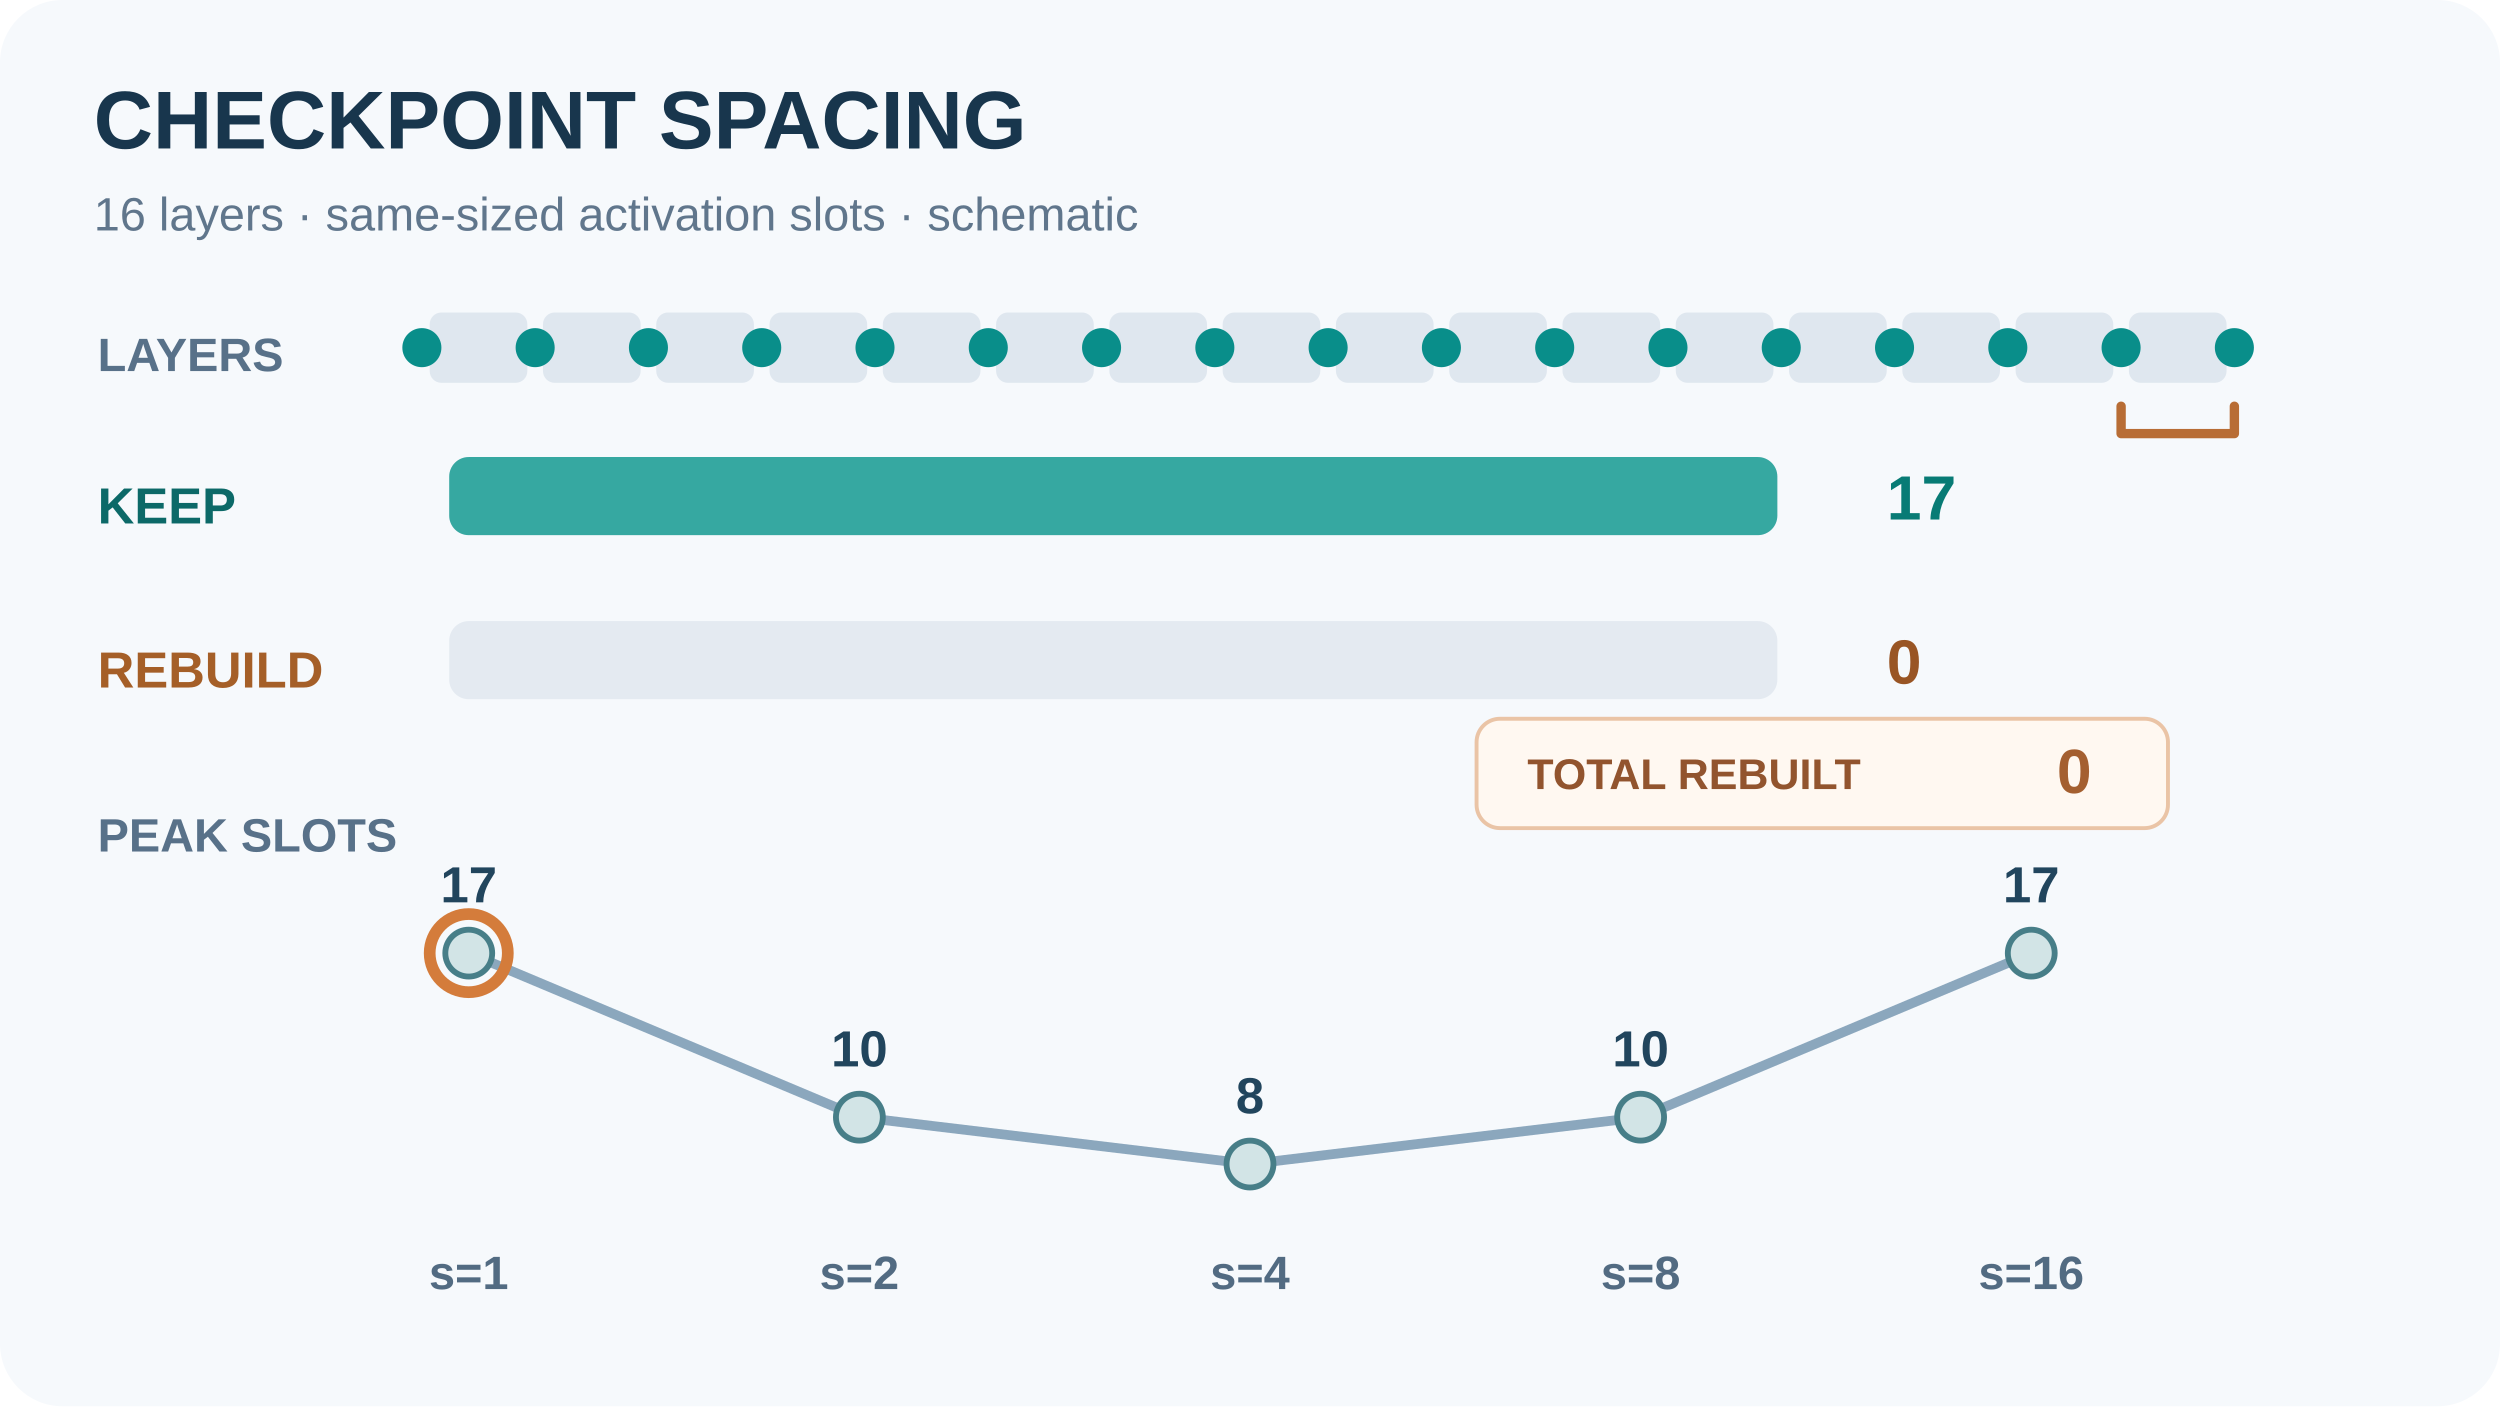
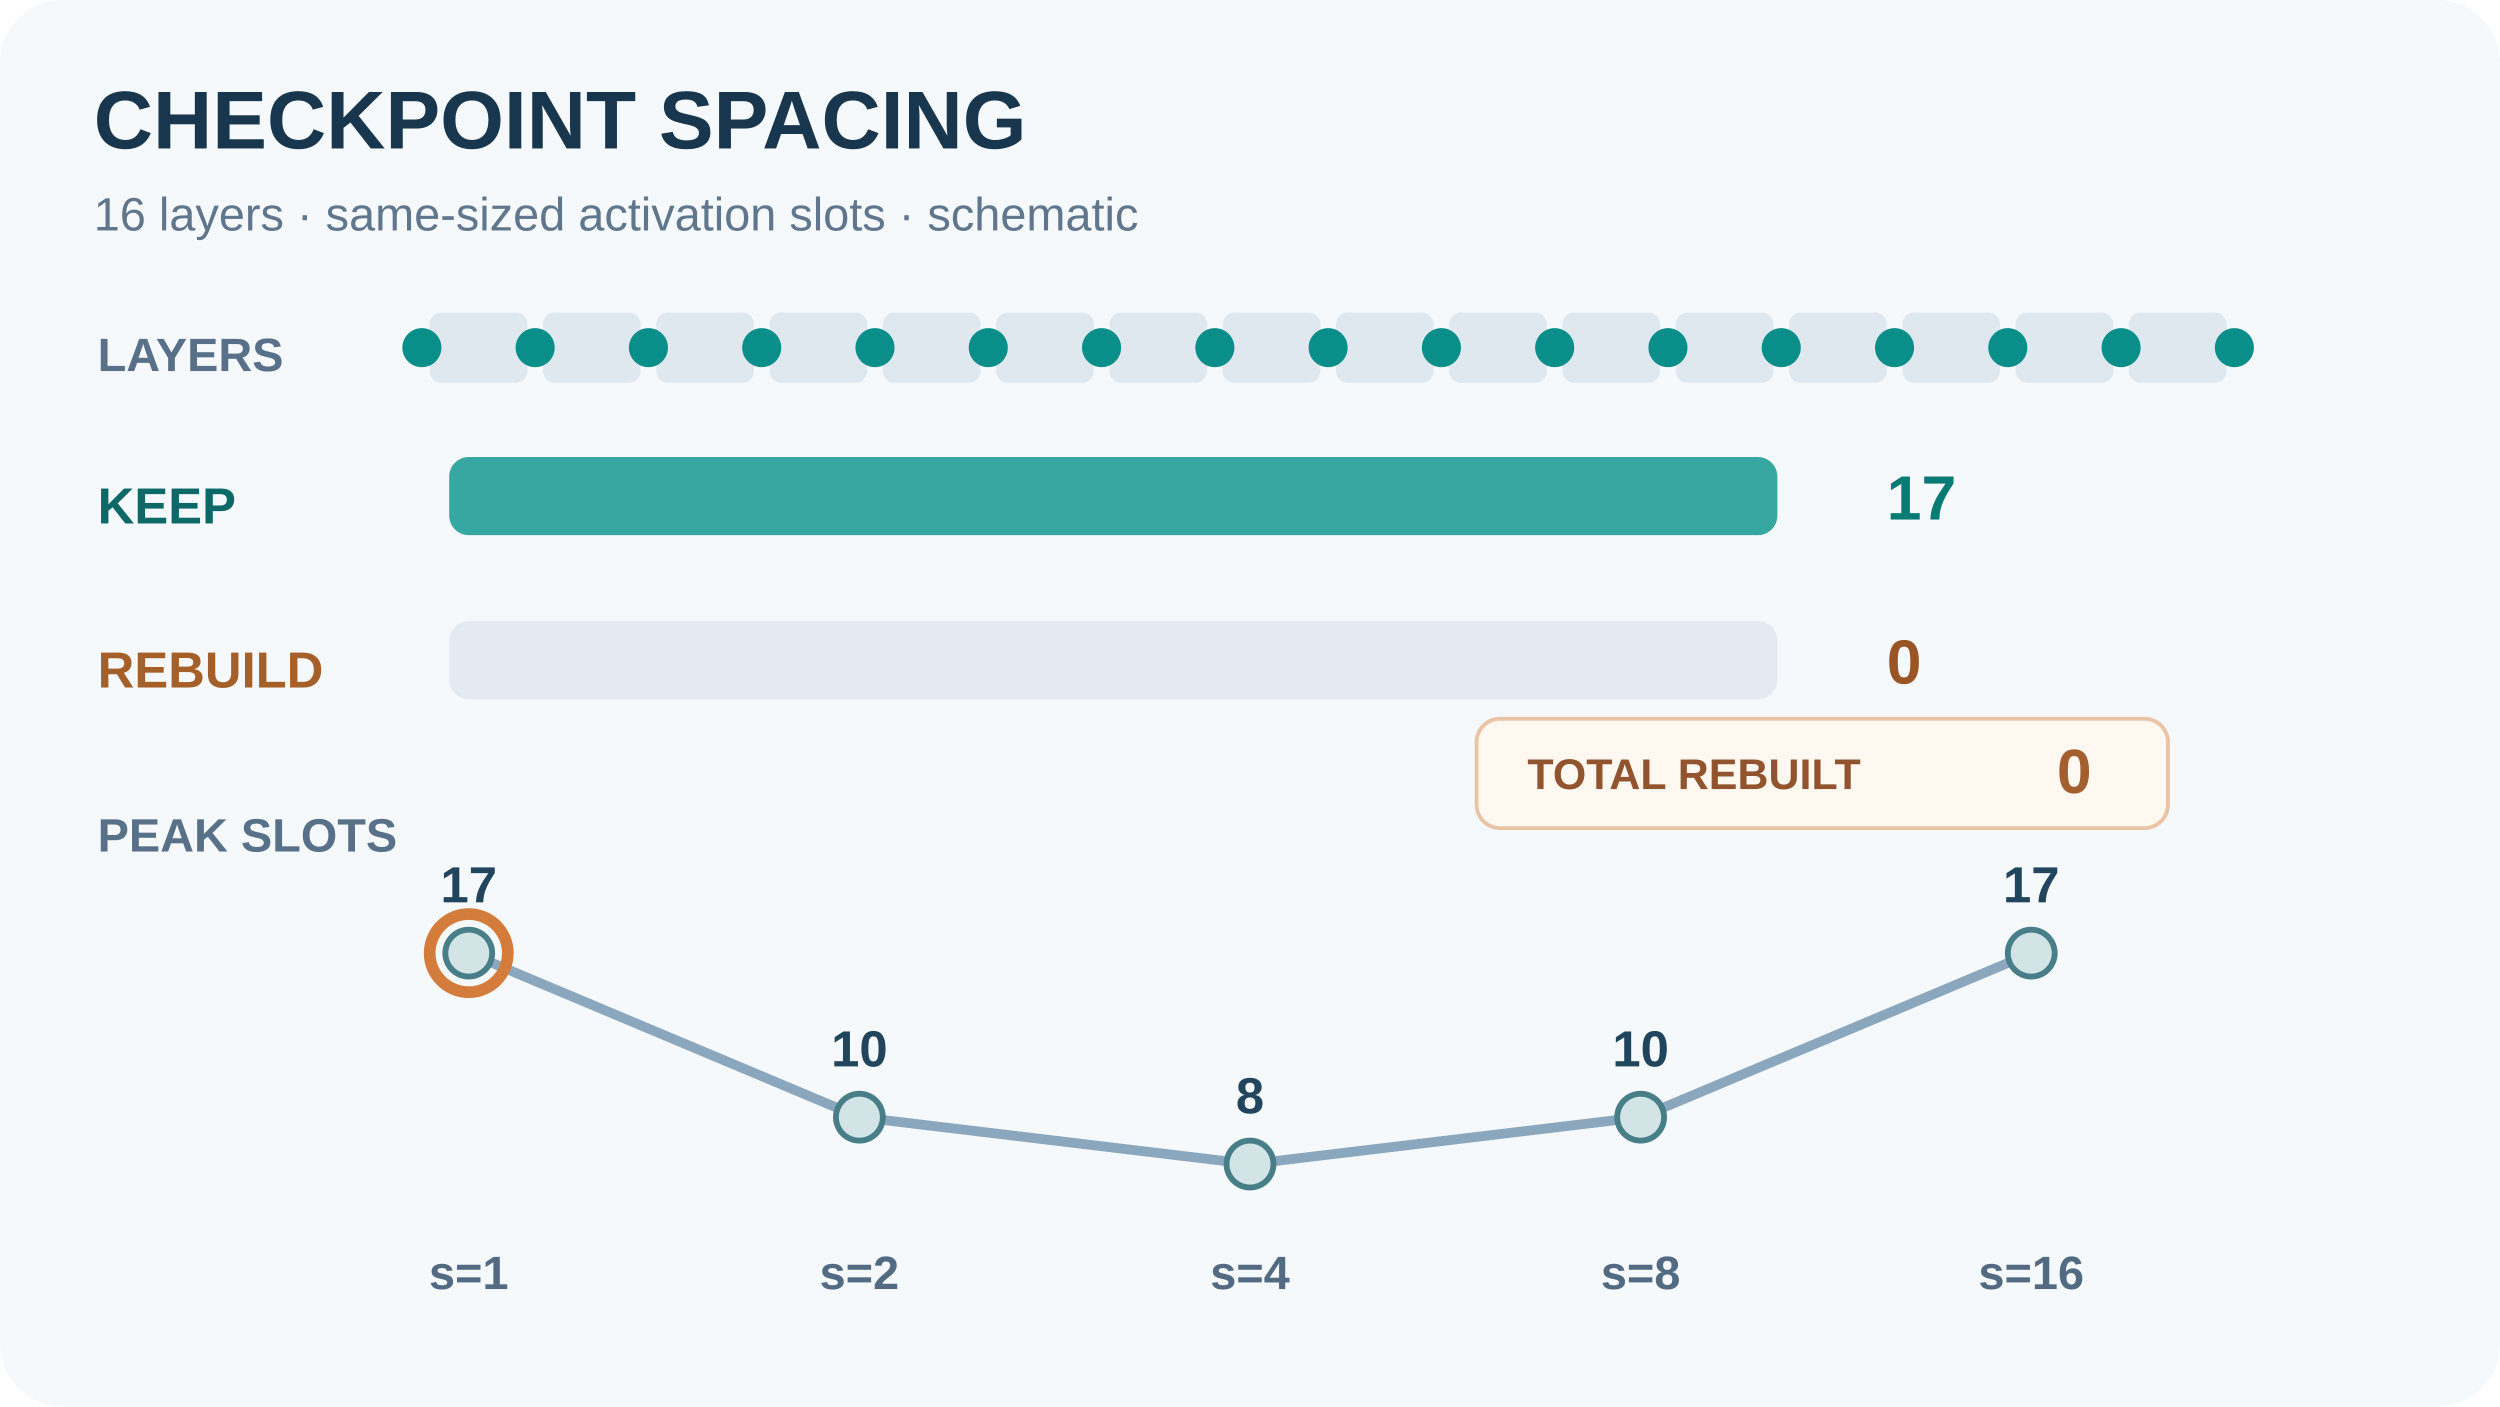
<svg xmlns="http://www.w3.org/2000/svg" width="640" height="360" viewBox="0 0 640 360" role="img" aria-labelledby="t d">
  <style>text{font-family:Arial,Helvetica,sans-serif}.motion-only{} .reduced-only{display:none}@media(prefers-reduced-motion:reduce){.motion-only{display:none!important}.reduced-only{display:inline!important}}</style>
  <rect width="640" height="360" rx="16" fill="#f6f9fc" />
  <text x="24" y="38" font-size="21" fill="#18364d" font-weight="750">CHECKPOINT SPACING</text>
  <text x="24" y="59" font-size="12" fill="#60768c" font-weight="500">16 layers · same-sized activation slots · schematic</text>
  <text x="25" y="95" font-size="12" fill="#587189" font-weight="700">LAYERS</text>
  <rect x="110" y="80" width="25" height="18" rx="3" fill="#dfe7ef" stroke="none" />
  <rect x="139" y="80" width="25" height="18" rx="3" fill="#dfe7ef" stroke="none" />
  <rect x="168" y="80" width="25" height="18" rx="3" fill="#dfe7ef" stroke="none" />
  <rect x="197" y="80" width="25" height="18" rx="3" fill="#dfe7ef" stroke="none" />
  <rect x="226" y="80" width="25" height="18" rx="3" fill="#dfe7ef" stroke="none" />
  <rect x="255" y="80" width="25" height="18" rx="3" fill="#dfe7ef" stroke="none" />
  <rect x="284" y="80" width="25" height="18" rx="3" fill="#dfe7ef" stroke="none" />
  <rect x="313" y="80" width="25" height="18" rx="3" fill="#dfe7ef" stroke="none" />
  <rect x="342" y="80" width="25" height="18" rx="3" fill="#dfe7ef" stroke="none" />
  <rect x="371" y="80" width="25" height="18" rx="3" fill="#dfe7ef" stroke="none" />
  <rect x="400" y="80" width="25" height="18" rx="3" fill="#dfe7ef" stroke="none" />
  <rect x="429" y="80" width="25" height="18" rx="3" fill="#dfe7ef" stroke="none" />
  <rect x="458" y="80" width="25" height="18" rx="3" fill="#dfe7ef" stroke="none" />
  <rect x="487" y="80" width="25" height="18" rx="3" fill="#dfe7ef" stroke="none" />
  <rect x="516" y="80" width="25" height="18" rx="3" fill="#dfe7ef" stroke="none" />
  <rect x="545" y="80" width="25" height="18" rx="3" fill="#dfe7ef" stroke="none" />
  <circle cx="108" cy="89" r="5" fill="#098e8a" class="motion-only" opacity="1">
    <animate attributeName="opacity" values="1;1;1;1;1;1" keyTimes="0.000;0.200;0.400;0.600;0.800;1.000" calcMode="discrete" dur="12s" repeatCount="indefinite" />
  </circle>
  <circle cx="108" cy="89" r="5" fill="#098e8a" class="reduced-only" />
  <circle cx="137" cy="89" r="5" fill="#098e8a" class="motion-only" opacity="1">
    <animate attributeName="opacity" values="1;0;0;0;0;1" keyTimes="0.000;0.200;0.400;0.600;0.800;1.000" calcMode="discrete" dur="12s" repeatCount="indefinite" />
  </circle>
  <circle cx="166" cy="89" r="5" fill="#098e8a" class="motion-only" opacity="1">
    <animate attributeName="opacity" values="1;1;0;0;0;1" keyTimes="0.000;0.200;0.400;0.600;0.800;1.000" calcMode="discrete" dur="12s" repeatCount="indefinite" />
  </circle>
  <circle cx="195" cy="89" r="5" fill="#098e8a" class="motion-only" opacity="1">
    <animate attributeName="opacity" values="1;0;0;0;0;1" keyTimes="0.000;0.200;0.400;0.600;0.800;1.000" calcMode="discrete" dur="12s" repeatCount="indefinite" />
  </circle>
  <circle cx="224" cy="89" r="5" fill="#098e8a" class="motion-only" opacity="1">
    <animate attributeName="opacity" values="1;1;1;0;0;1" keyTimes="0.000;0.200;0.400;0.600;0.800;1.000" calcMode="discrete" dur="12s" repeatCount="indefinite" />
  </circle>
  <circle cx="224" cy="89" r="5" fill="#098e8a" class="reduced-only" />
  <circle cx="253" cy="89" r="5" fill="#098e8a" class="motion-only" opacity="1">
    <animate attributeName="opacity" values="1;0;0;0;0;1" keyTimes="0.000;0.200;0.400;0.600;0.800;1.000" calcMode="discrete" dur="12s" repeatCount="indefinite" />
  </circle>
  <circle cx="282" cy="89" r="5" fill="#098e8a" class="motion-only" opacity="1">
    <animate attributeName="opacity" values="1;1;0;0;0;1" keyTimes="0.000;0.200;0.400;0.600;0.800;1.000" calcMode="discrete" dur="12s" repeatCount="indefinite" />
  </circle>
  <circle cx="311" cy="89" r="5" fill="#098e8a" class="motion-only" opacity="1">
    <animate attributeName="opacity" values="1;0;0;0;0;1" keyTimes="0.000;0.200;0.400;0.600;0.800;1.000" calcMode="discrete" dur="12s" repeatCount="indefinite" />
  </circle>
  <circle cx="340" cy="89" r="5" fill="#098e8a" class="motion-only" opacity="1">
    <animate attributeName="opacity" values="1;1;1;1;0;1" keyTimes="0.000;0.200;0.400;0.600;0.800;1.000" calcMode="discrete" dur="12s" repeatCount="indefinite" />
  </circle>
  <circle cx="340" cy="89" r="5" fill="#098e8a" class="reduced-only" />
  <circle cx="369" cy="89" r="5" fill="#098e8a" class="motion-only" opacity="1">
    <animate attributeName="opacity" values="1;0;0;0;0;1" keyTimes="0.000;0.200;0.400;0.600;0.800;1.000" calcMode="discrete" dur="12s" repeatCount="indefinite" />
  </circle>
  <circle cx="398" cy="89" r="5" fill="#098e8a" class="motion-only" opacity="1">
    <animate attributeName="opacity" values="1;1;0;0;0;1" keyTimes="0.000;0.200;0.400;0.600;0.800;1.000" calcMode="discrete" dur="12s" repeatCount="indefinite" />
  </circle>
  <circle cx="427" cy="89" r="5" fill="#098e8a" class="motion-only" opacity="1">
    <animate attributeName="opacity" values="1;0;0;0;0;1" keyTimes="0.000;0.200;0.400;0.600;0.800;1.000" calcMode="discrete" dur="12s" repeatCount="indefinite" />
  </circle>
  <circle cx="456" cy="89" r="5" fill="#098e8a" class="motion-only" opacity="1">
    <animate attributeName="opacity" values="1;1;1;0;0;1" keyTimes="0.000;0.200;0.400;0.600;0.800;1.000" calcMode="discrete" dur="12s" repeatCount="indefinite" />
  </circle>
  <circle cx="456" cy="89" r="5" fill="#098e8a" class="reduced-only" />
  <circle cx="485" cy="89" r="5" fill="#098e8a" class="motion-only" opacity="1">
    <animate attributeName="opacity" values="1;0;0;0;0;1" keyTimes="0.000;0.200;0.400;0.600;0.800;1.000" calcMode="discrete" dur="12s" repeatCount="indefinite" />
  </circle>
  <circle cx="514" cy="89" r="5" fill="#098e8a" class="motion-only" opacity="1">
    <animate attributeName="opacity" values="1;1;0;0;0;1" keyTimes="0.000;0.200;0.400;0.600;0.800;1.000" calcMode="discrete" dur="12s" repeatCount="indefinite" />
  </circle>
  <circle cx="543" cy="89" r="5" fill="#098e8a" class="motion-only" opacity="1">
    <animate attributeName="opacity" values="1;0;0;0;0;1" keyTimes="0.000;0.200;0.400;0.600;0.800;1.000" calcMode="discrete" dur="12s" repeatCount="indefinite" />
  </circle>
  <circle cx="572" cy="89" r="5" fill="#098e8a" class="motion-only" opacity="1">
    <animate attributeName="opacity" values="1;1;1;1;1;1" keyTimes="0.000;0.200;0.400;0.600;0.800;1.000" calcMode="discrete" dur="12s" repeatCount="indefinite" />
  </circle>
  <circle cx="572" cy="89" r="5" fill="#098e8a" class="reduced-only" />
  <g aria-label="Highlighted final segment: at most s minus one temporary internal activations are replayed at once">
-     <path class="motion-only" data-teaching-role="replay-segment" d="M 543 104 V 111 H 572 V 104" fill="none" stroke="#b86d35" stroke-width="2.4" stroke-linecap="round" stroke-linejoin="round">
+     <path class="motion-only" data-teaching-role="replay-segment" d="M 543 104 V 111 H 572 V 104" opacity="0" fill="none" stroke="#b86d35" stroke-width="2.4" stroke-linecap="round" stroke-linejoin="round">
      <animate attributeName="d" values="M 543 104 V 111 H 572 V 104;M 514 104 V 111 H 572 V 104;M 456 104 V 111 H 572 V 104;M 340 104 V 111 H 572 V 104;M 108 104 V 111 H 572 V 104;M 543 104 V 111 H 572 V 104" keyTimes="0.000;0.200;0.400;0.600;0.800;1.000" calcMode="discrete" dur="12s" repeatCount="indefinite" />
+       <animate attributeName="opacity" values="0;1;1;1;1;0" keyTimes="0.000;0.200;0.400;0.600;0.800;1.000" calcMode="discrete" dur="12s" repeatCount="indefinite" />
    </path>
    <path class="reduced-only" data-teaching-role="replay-segment" d="M 456 104 V 111 H 572 V 104" fill="none" stroke="#b86d35" stroke-width="2.4" stroke-linecap="round" stroke-linejoin="round" />
  </g>
  <text x="25" y="134" font-size="13" fill="#0c6968" font-weight="700">KEEP</text>
  <text x="25" y="176" font-size="13" fill="#a55f28" font-weight="700">REBUILD</text>
  <rect x="115" y="117" width="340" height="20" rx="5" fill="#e4eaf1" stroke="none" />
  <rect x="115" y="159" width="340" height="20" rx="5" fill="#e4eaf1" stroke="none" />
  <rect x="115" y="117" width="340" height="20" rx="5" fill="#36a8a1" class="motion-only">
    <animate attributeName="width" values="340;180;100;60;40;340" keyTimes="0.000;0.200;0.400;0.600;0.800;1.000" calcMode="discrete" dur="12s" repeatCount="indefinite" />
  </rect>
  <rect x="115" y="159" width="0" height="20" rx="5" fill="#de9c64" class="motion-only">
    <animate attributeName="width" values="0;20;60;140;300;0" keyTimes="0.000;0.200;0.400;0.600;0.800;1.000" calcMode="discrete" dur="12s" repeatCount="indefinite" />
  </rect>
  <rect x="115" y="117" width="100" height="20" rx="5" fill="#36a8a1" stroke="none" class="reduced-only" />
  <rect x="115" y="159" width="60" height="20" rx="5" fill="#de9c64" stroke="none" class="reduced-only" />
  <text x="25" y="218" font-size="12" fill="#587189" font-weight="700">PEAK SLOTS</text>
  <path d="M 120 244 L 220 286 L 320 298 L 420 286 L 520 244" fill="none" stroke="#8ba7bd" stroke-width="2.5" />
  <circle cx="120" cy="244" r="6" fill="#d2e4e6" stroke="#477e88" stroke-width="1.5" />
  <text x="120" y="231" font-size="13" fill="#21455d" font-weight="700" text-anchor="middle">17</text>
  <text x="120" y="330" font-size="12" fill="#526b82" font-weight="700" text-anchor="middle">s=1</text>
  <circle cx="220" cy="286" r="6" fill="#d2e4e6" stroke="#477e88" stroke-width="1.5" />
  <text x="220" y="273" font-size="13" fill="#21455d" font-weight="700" text-anchor="middle">10</text>
  <text x="220" y="330" font-size="12" fill="#526b82" font-weight="700" text-anchor="middle">s=2</text>
  <circle cx="320" cy="298" r="6" fill="#d2e4e6" stroke="#477e88" stroke-width="1.5" />
  <text x="320" y="285" font-size="13" fill="#21455d" font-weight="700" text-anchor="middle">8</text>
  <text x="320" y="330" font-size="12" fill="#526b82" font-weight="700" text-anchor="middle">s=4</text>
  <circle cx="420" cy="286" r="6" fill="#d2e4e6" stroke="#477e88" stroke-width="1.5" />
  <text x="420" y="273" font-size="13" fill="#21455d" font-weight="700" text-anchor="middle">10</text>
  <text x="420" y="330" font-size="12" fill="#526b82" font-weight="700" text-anchor="middle">s=8</text>
  <circle cx="520" cy="244" r="6" fill="#d2e4e6" stroke="#477e88" stroke-width="1.5" />
  <text x="520" y="231" font-size="13" fill="#21455d" font-weight="700" text-anchor="middle">17</text>
  <text x="520" y="330" font-size="12" fill="#526b82" font-weight="700" text-anchor="middle">s=16</text>
  <circle cx="120" cy="244" r="10" fill="none" stroke="#d47c3b" stroke-width="3" class="motion-only">
    <animate attributeName="cx" values="120;220;320;420;520;120" keyTimes="0.000;0.200;0.400;0.600;0.800;1.000" calcMode="discrete" dur="12s" repeatCount="indefinite" />
    <animate attributeName="cy" values="244;286;298;286;244;244" keyTimes="0.000;0.200;0.400;0.600;0.800;1.000" calcMode="discrete" dur="12s" repeatCount="indefinite" />
  </circle>
  <circle cx="320" cy="298" r="10" fill="none" stroke="#d47c3b" stroke-width="3" class="reduced-only" />
  <g aria-label="Current retained and rebuilt slot counts" class="motion-only">
    <text x="483" y="133" font-size="16" font-family="Arial,Helvetica,sans-serif" fill="#087b75" font-weight="700" opacity="1">17<animate attributeName="opacity" values="1;0;0;0;0;1" keyTimes="0.000;0.200;0.400;0.600;0.800;1.000" calcMode="discrete" dur="12s" repeatCount="indefinite" />
    </text>
    <text x="483" y="133" font-size="16" font-family="Arial,Helvetica,sans-serif" fill="#087b75" font-weight="700" opacity="0">9<animate attributeName="opacity" values="0;1;0;0;0;0" keyTimes="0.000;0.200;0.400;0.600;0.800;1.000" calcMode="discrete" dur="12s" repeatCount="indefinite" />
    </text>
    <text x="483" y="133" font-size="16" font-family="Arial,Helvetica,sans-serif" fill="#087b75" font-weight="700" opacity="0">5<animate attributeName="opacity" values="0;0;1;0;0;0" keyTimes="0.000;0.200;0.400;0.600;0.800;1.000" calcMode="discrete" dur="12s" repeatCount="indefinite" />
    </text>
    <text x="483" y="133" font-size="16" font-family="Arial,Helvetica,sans-serif" fill="#087b75" font-weight="700" opacity="0">3<animate attributeName="opacity" values="0;0;0;1;0;0" keyTimes="0.000;0.200;0.400;0.600;0.800;1.000" calcMode="discrete" dur="12s" repeatCount="indefinite" />
    </text>
    <text x="483" y="133" font-size="16" font-family="Arial,Helvetica,sans-serif" fill="#087b75" font-weight="700" opacity="0">2<animate attributeName="opacity" values="0;0;0;0;1;0" keyTimes="0.000;0.200;0.400;0.600;0.800;1.000" calcMode="discrete" dur="12s" repeatCount="indefinite" />
    </text>
    <text x="483" y="175" font-size="16" font-family="Arial,Helvetica,sans-serif" fill="#995524" font-weight="700" opacity="1">0<animate attributeName="opacity" values="1;0;0;0;0;1" keyTimes="0.000;0.200;0.400;0.600;0.800;1.000" calcMode="discrete" dur="12s" repeatCount="indefinite" />
    </text>
    <text x="483" y="175" font-size="16" font-family="Arial,Helvetica,sans-serif" fill="#995524" font-weight="700" opacity="0">1<animate attributeName="opacity" values="0;1;0;0;0;0" keyTimes="0.000;0.200;0.400;0.600;0.800;1.000" calcMode="discrete" dur="12s" repeatCount="indefinite" />
    </text>
    <text x="483" y="175" font-size="16" font-family="Arial,Helvetica,sans-serif" fill="#995524" font-weight="700" opacity="0">3<animate attributeName="opacity" values="0;0;1;0;0;0" keyTimes="0.000;0.200;0.400;0.600;0.800;1.000" calcMode="discrete" dur="12s" repeatCount="indefinite" />
    </text>
    <text x="483" y="175" font-size="16" font-family="Arial,Helvetica,sans-serif" fill="#995524" font-weight="700" opacity="0">7<animate attributeName="opacity" values="0;0;0;1;0;0" keyTimes="0.000;0.200;0.400;0.600;0.800;1.000" calcMode="discrete" dur="12s" repeatCount="indefinite" />
    </text>
    <text x="483" y="175" font-size="16" font-family="Arial,Helvetica,sans-serif" fill="#995524" font-weight="700" opacity="0">15<animate attributeName="opacity" values="0;0;0;0;1;0" keyTimes="0.000;0.200;0.400;0.600;0.800;1.000" calcMode="discrete" dur="12s" repeatCount="indefinite" />
    </text>
  </g>
  <g class="reduced-only" aria-label="At segment four: five kept and three rebuilt">
    <text x="483" y="133" font-size="16" font-family="Arial,Helvetica,sans-serif" fill="#087b75" font-weight="700">5</text>
    <text x="483" y="175" font-size="16" font-family="Arial,Helvetica,sans-serif" fill="#995524" font-weight="700">3</text>
  </g>
  <g aria-label="Total internal activations reconstructed across all segments">
    <rect x="378" y="184" width="177" height="28" rx="6" fill="#fff8f1" stroke="#eac4a6" />
    <text x="391" y="202" font-size="11" fill="#92542e" font-weight="700">TOTAL REBUILT</text>
    <g class="motion-only">
      <text x="531" y="203" font-size="16" text-anchor="middle" fill="#a45f30" font-weight="700" opacity="1">0<animate attributeName="opacity" values="1;0;0;0;0;1" keyTimes="0.000;0.200;0.400;0.600;0.800;1.000" calcMode="discrete" dur="12s" repeatCount="indefinite" />
      </text>
      <text x="531" y="203" font-size="16" text-anchor="middle" fill="#a45f30" font-weight="700" opacity="0">8<animate attributeName="opacity" values="0;1;0;0;0;0" keyTimes="0.000;0.200;0.400;0.600;0.800;1.000" calcMode="discrete" dur="12s" repeatCount="indefinite" />
      </text>
      <text x="531" y="203" font-size="16" text-anchor="middle" fill="#a45f30" font-weight="700" opacity="0">12<animate attributeName="opacity" values="0;0;1;0;0;0" keyTimes="0.000;0.200;0.400;0.600;0.800;1.000" calcMode="discrete" dur="12s" repeatCount="indefinite" />
      </text>
      <text x="531" y="203" font-size="16" text-anchor="middle" fill="#a45f30" font-weight="700" opacity="0">14<animate attributeName="opacity" values="0;0;0;1;0;0" keyTimes="0.000;0.200;0.400;0.600;0.800;1.000" calcMode="discrete" dur="12s" repeatCount="indefinite" />
      </text>
      <text x="531" y="203" font-size="16" text-anchor="middle" fill="#a45f30" font-weight="700" opacity="0">15<animate attributeName="opacity" values="0;0;0;0;1;0" keyTimes="0.000;0.200;0.400;0.600;0.800;1.000" calcMode="discrete" dur="12s" repeatCount="indefinite" />
      </text>
    </g>
    <text class="reduced-only" x="531" y="203" font-size="16" text-anchor="middle" fill="#a45f30" font-weight="700">12</text>
  </g>
</svg>
